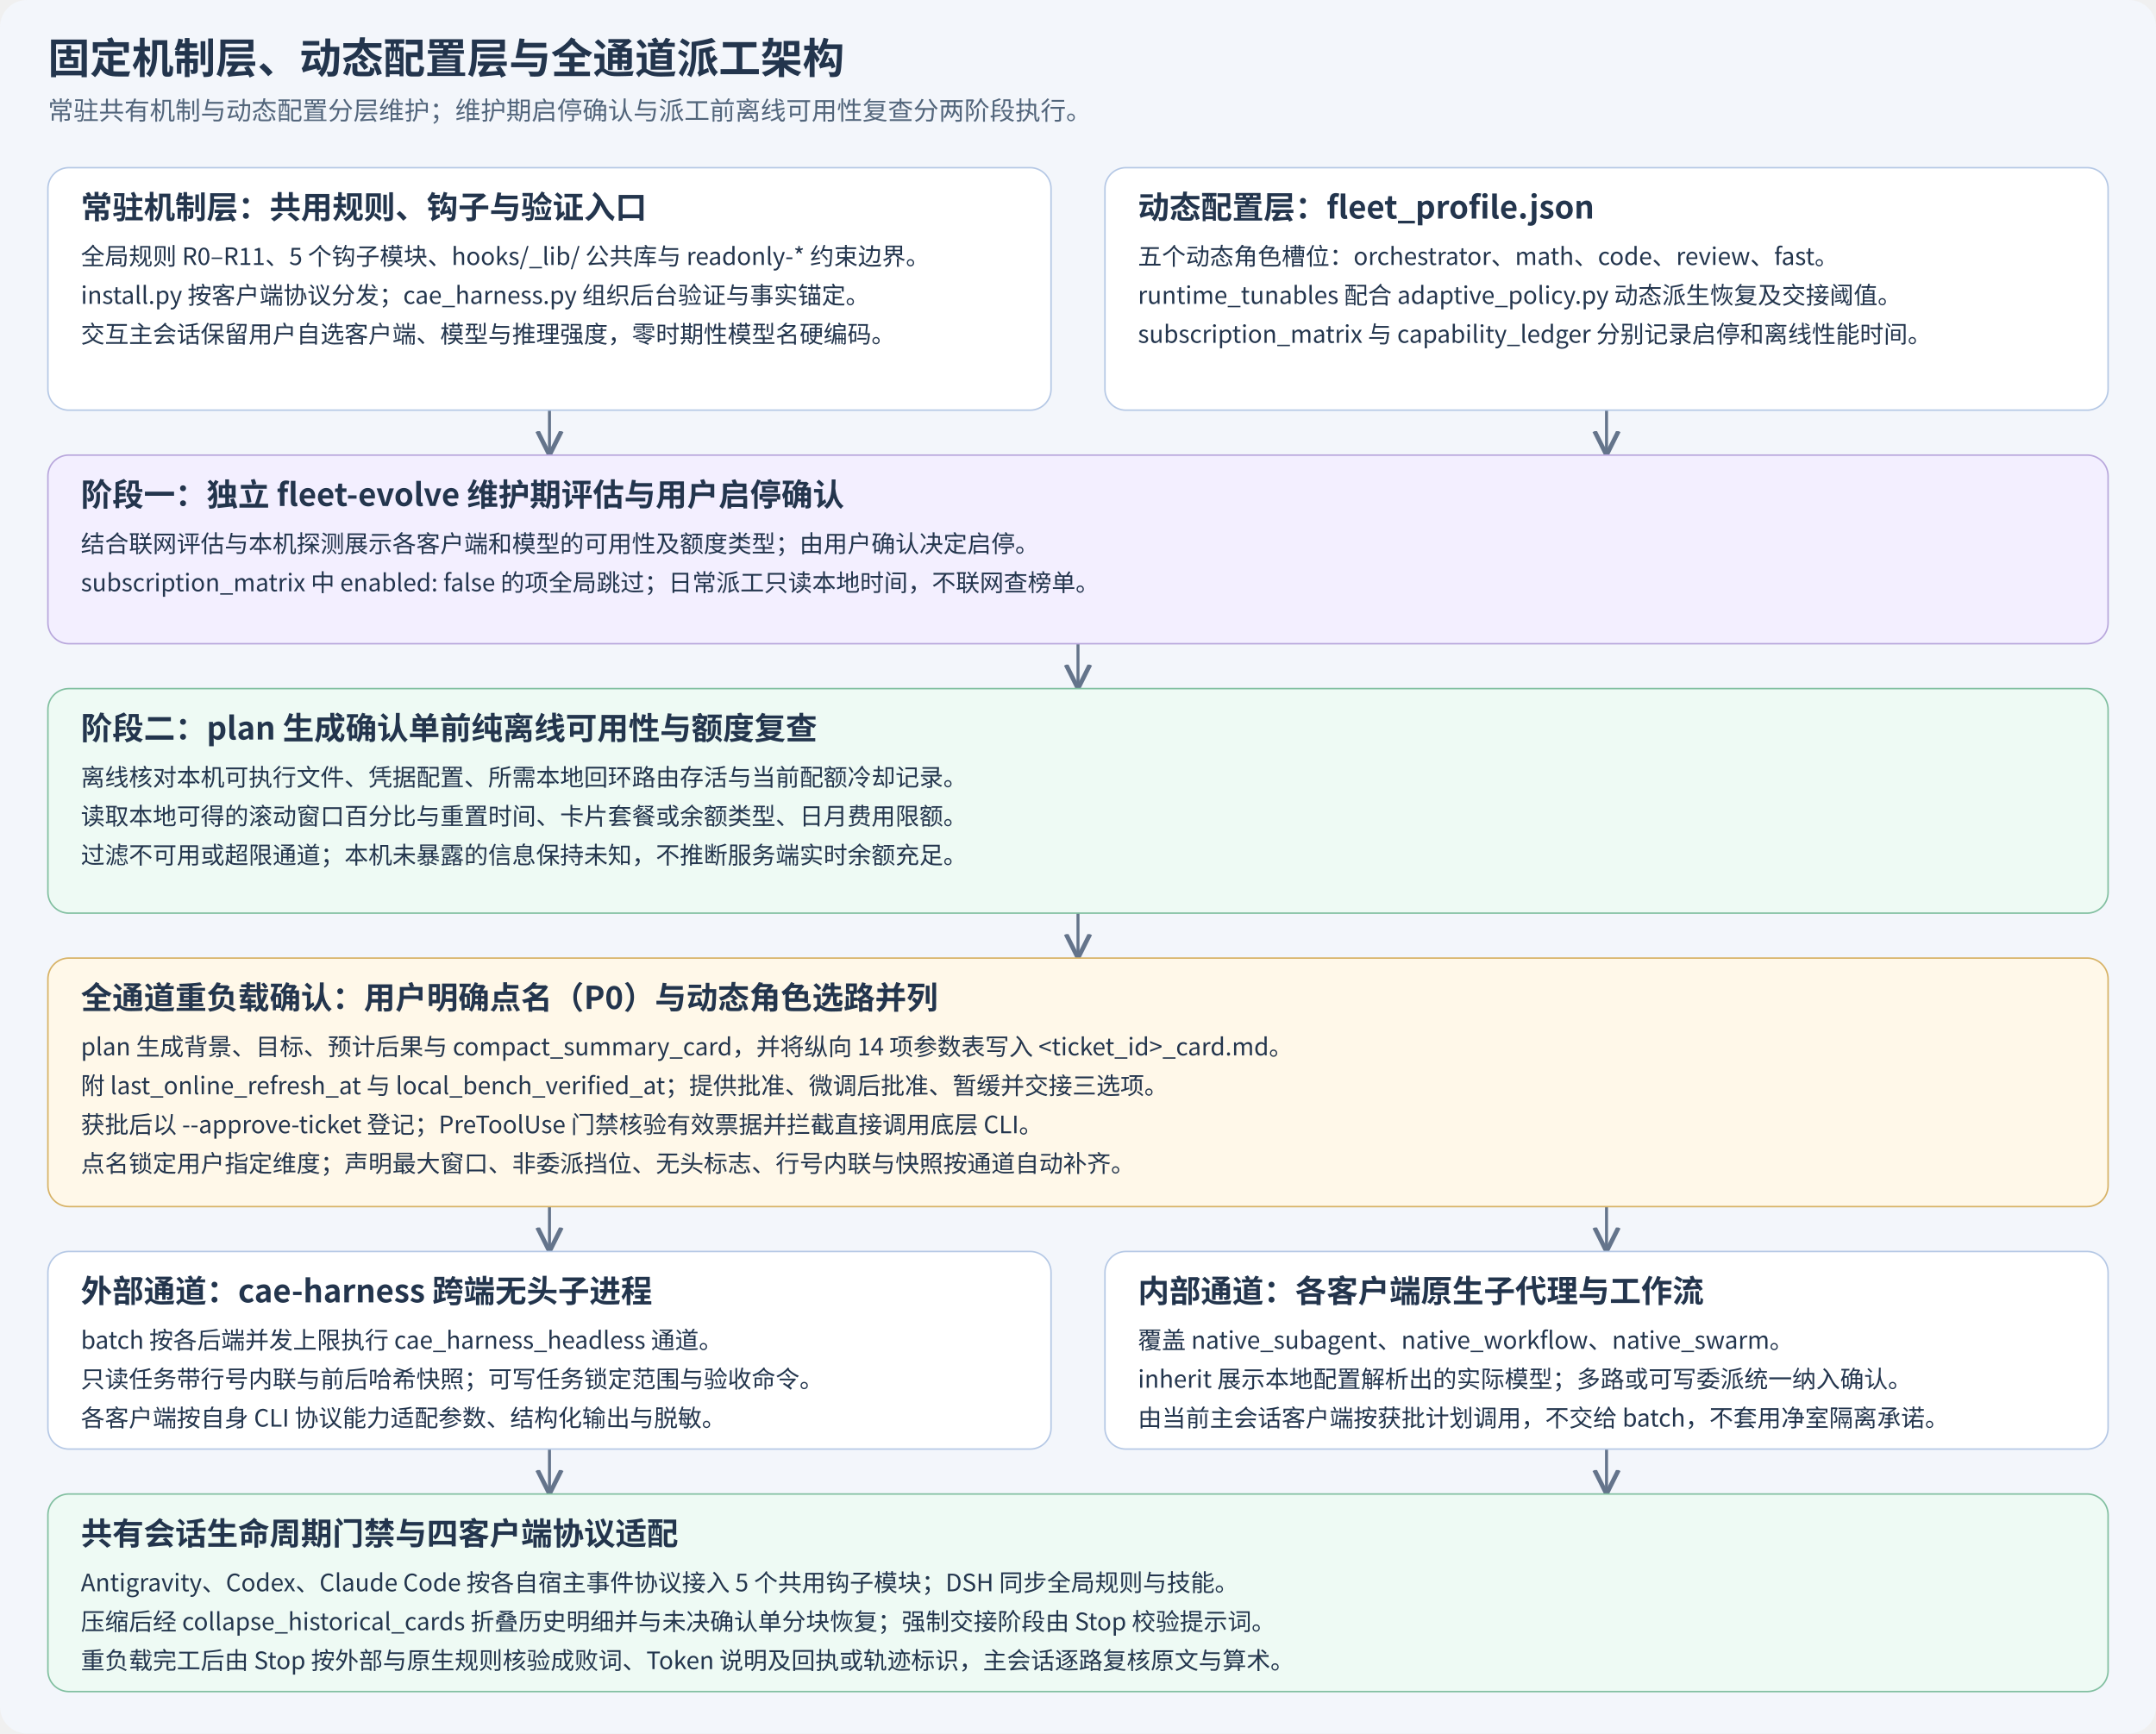
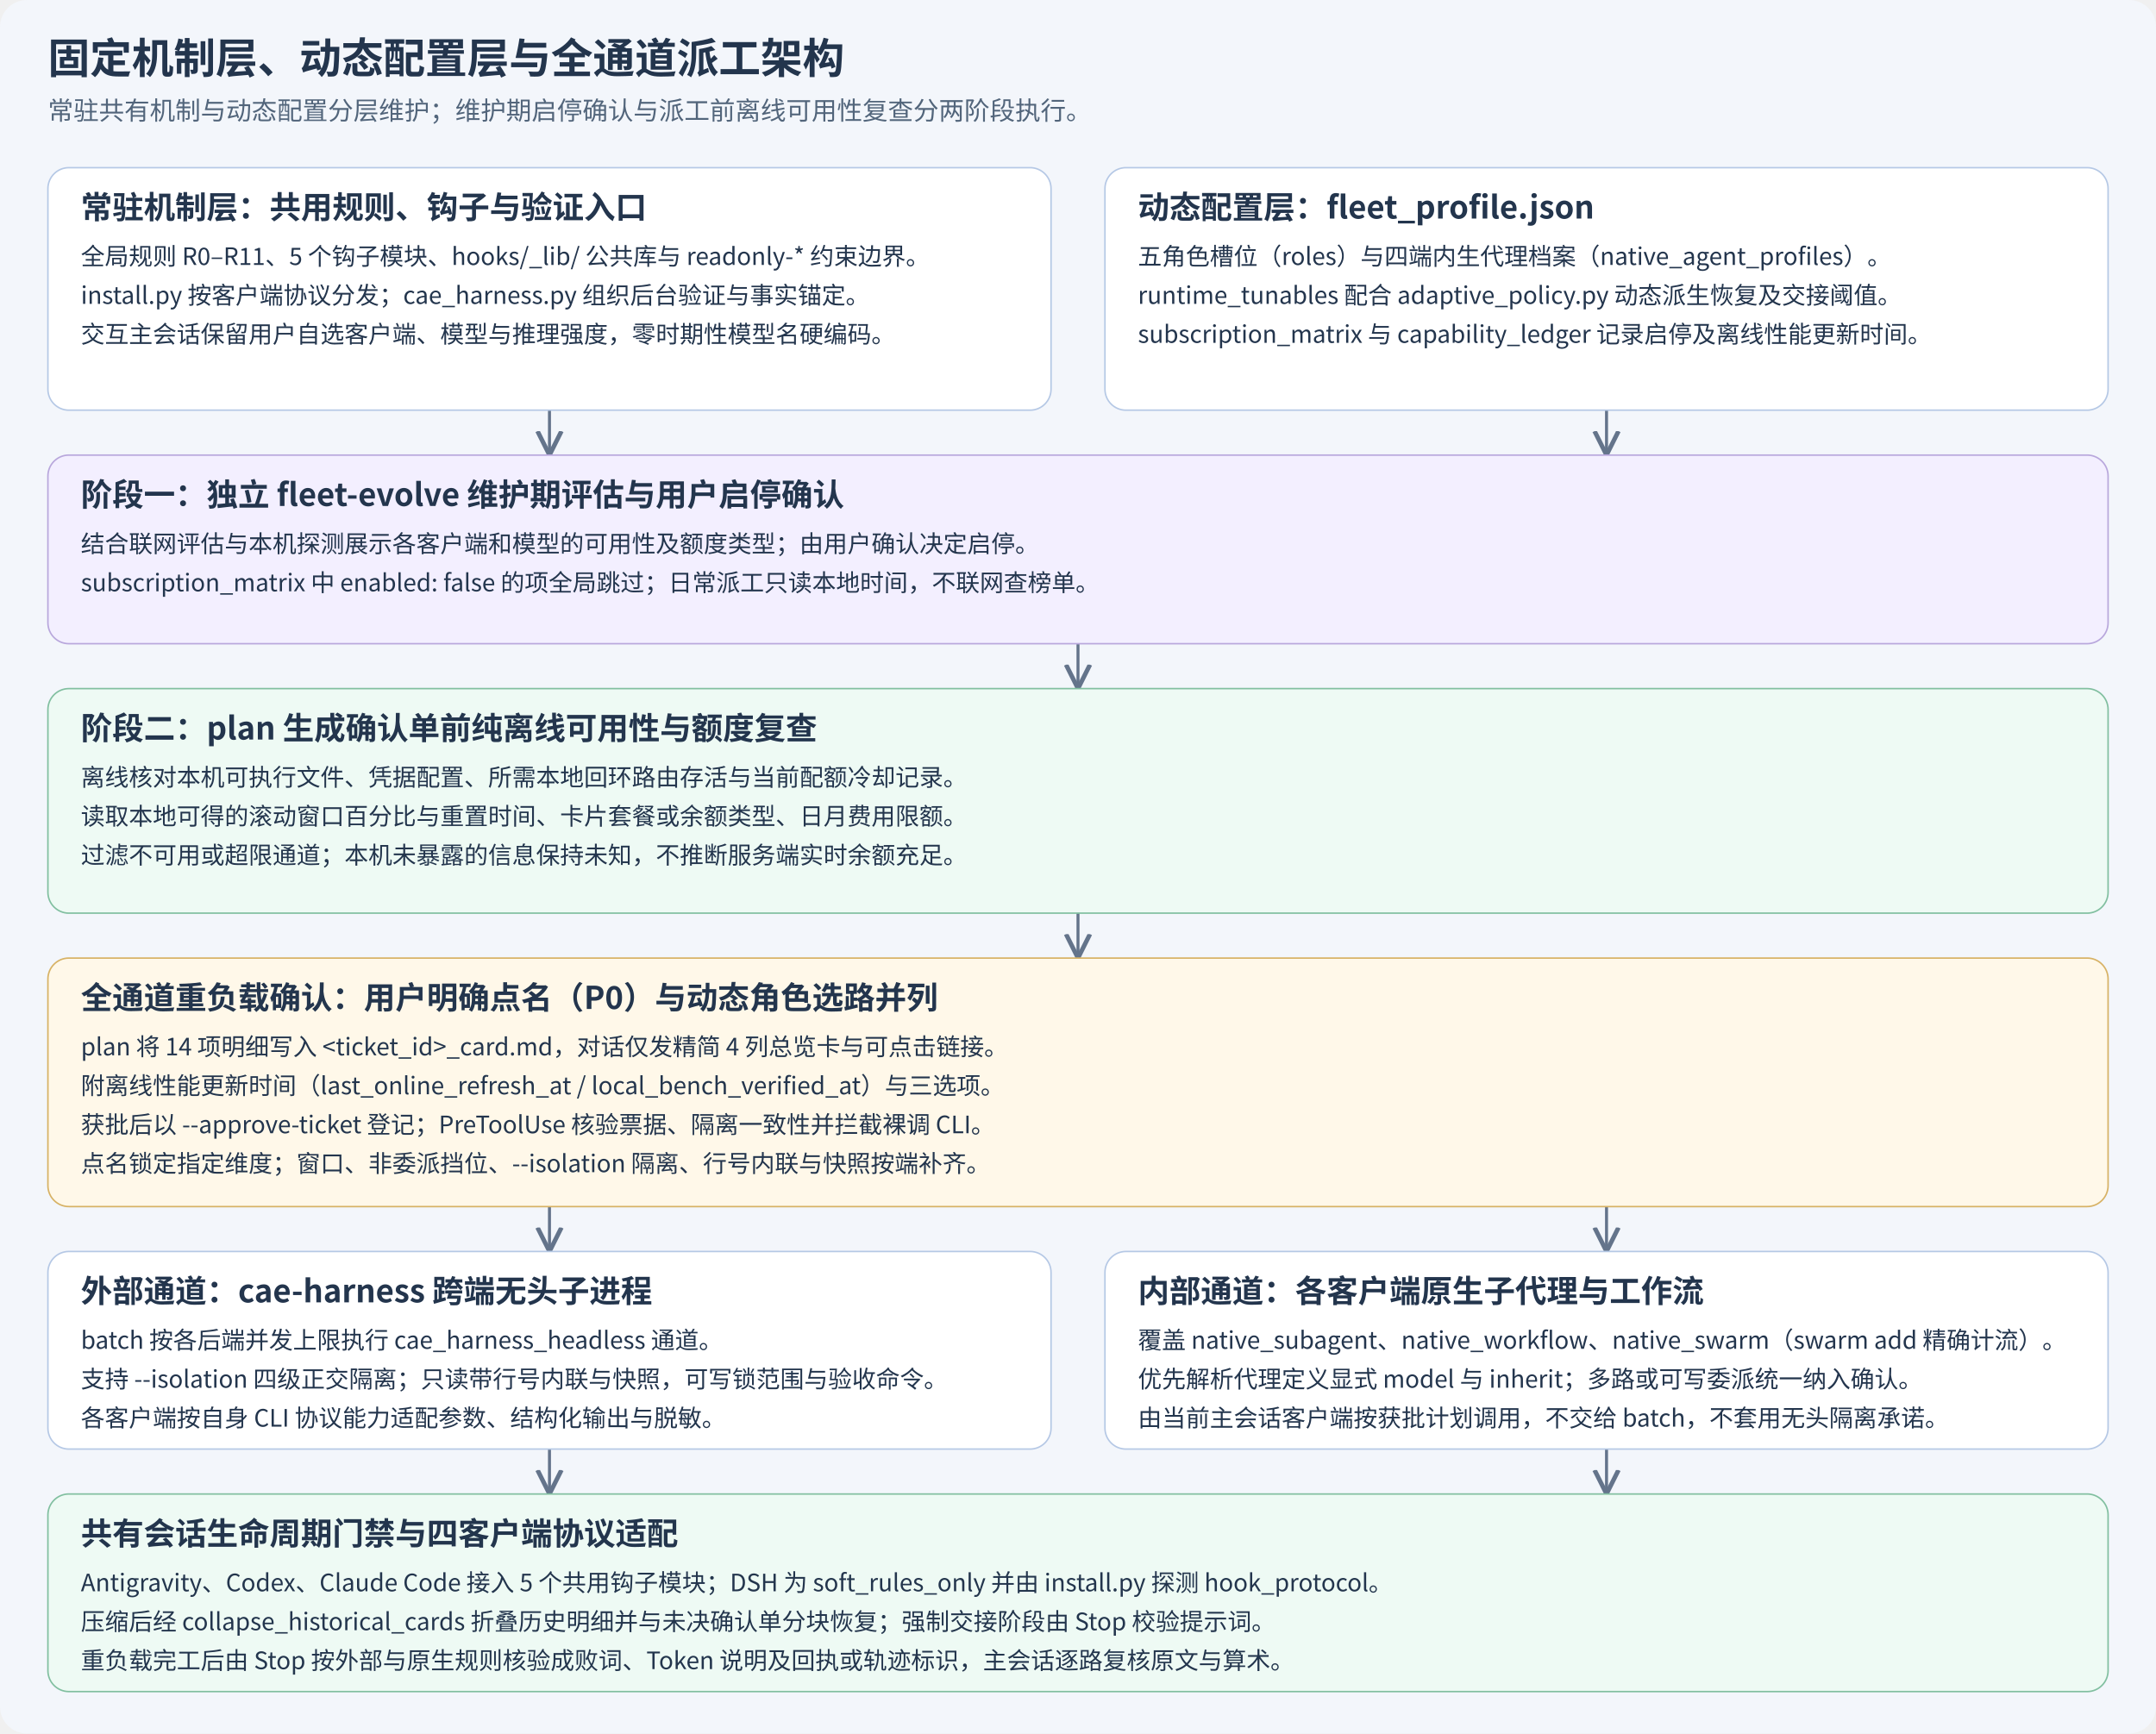
<svg xmlns="http://www.w3.org/2000/svg" width="1440" height="1158" viewBox="0 0 1440 1158" role="img" aria-labelledby="title desc">
  <defs>
    <marker id="arrow" markerWidth="10" markerHeight="10" refX="8" refY="5" orient="auto">
      <path d="M 0 1 L 8 5 L 0 9" fill="none" stroke="#64748b" stroke-width="1.5" />
    </marker>
  </defs>
  <style>text { font-family: "Microsoft YaHei", "Noto Sans CJK SC", sans-serif; fill: #23354d; } .title { font-size: 28px; font-weight: 700; } .subtitle { font-size: 17px; fill: #52657b; } .heading { font-size: 21px; font-weight: 700; } .body { font-size: 16px; } .link { fill: none; stroke: #64748b; stroke-width: 2; marker-end: url(#arrow); }</style>
  <rect width="1440" height="1158" rx="18" fill="#f3f6fb" />
  <text x="32" y="49" class="title">固定机制层、动态配置层与全通道派工架构</text>
  <text x="32" y="80" class="subtitle">常驻共有机制与动态配置分层维护；维护期启停确认与派工前离线可用性复查分两阶段执行。</text>
  <path class="link" d="M 367 274 L 367 304" />
  <path class="link" d="M 1073 274 L 1073 304" />
  <path class="link" d="M 720 430 L 720 460" />
  <path class="link" d="M 720 610 L 720 640" />
  <path class="link" d="M 367 806 L 367 836" />
  <path class="link" d="M 1073 806 L 1073 836" />
  <path class="link" d="M 367 968 L 367 998" />
  <path class="link" d="M 1073 968 L 1073 998" />
  <g>
    <rect x="32" y="112" width="670" height="162" rx="14" fill="#ffffff" stroke="#b5c8e5" />
    <text x="54" y="146" class="heading">常驻机制层：共用规则、钩子与验证入口</text>
    <text x="54" y="177" class="body">全局规则 R0–R11、5 个钩子模块、hooks/_lib/ 公共库与 readonly-* 约束边界。</text>
    <text x="54" y="203" class="body">install.py 按客户端协议分发；cae_harness.py 组织后台验证与事实锚定。</text>
    <text x="54" y="229" class="body">交互主会话保留用户自选客户端、模型与推理强度，零时期性模型名硬编码。</text>
  </g>
  <g>
    <rect x="738" y="112" width="670" height="162" rx="14" fill="#ffffff" stroke="#b5c8e5" />
    <text x="760" y="146" class="heading">动态配置层：fleet_profile.json</text>
-     <text x="760" y="177" class="body">五个动态角色槽位：orchestrator、math、code、review、fast。</text>
+     <text x="760" y="177" class="body">五角色槽位（roles）与四端内生代理档案（native_agent_profiles）。</text>
    <text x="760" y="203" class="body">runtime_tunables 配合 adaptive_policy.py 动态派生恢复及交接阈值。</text>
-     <text x="760" y="229" class="body">subscription_matrix 与 capability_ledger 分别记录启停和离线性能时间。</text>
+     <text x="760" y="229" class="body">subscription_matrix 与 capability_ledger 记录启停及离线性能更新时间。</text>
  </g>
  <g>
    <rect x="32" y="304" width="1376" height="126" rx="14" fill="#f3efff" stroke="#b8a7dc" />
    <text x="54" y="338" class="heading">阶段一：独立 fleet-evolve 维护期评估与用户启停确认</text>
    <text x="54" y="369" class="body">结合联网评估与本机探测展示各客户端和模型的可用性及额度类型；由用户确认决定启停。</text>
    <text x="54" y="395" class="body">subscription_matrix 中 enabled: false 的项全局跳过；日常派工只读本地时间，不联网查榜单。</text>
  </g>
  <g>
    <rect x="32" y="460" width="1376" height="150" rx="14" fill="#eefaf4" stroke="#81bfa0" />
    <text x="54" y="494" class="heading">阶段二：plan 生成确认单前纯离线可用性与额度复查</text>
    <text x="54" y="525" class="body">离线核对本机可执行文件、凭据配置、所需本地回环路由存活与当前配额冷却记录。</text>
    <text x="54" y="551" class="body">读取本地可得的滚动窗口百分比与重置时间、卡片套餐或余额类型、日月费用限额。</text>
    <text x="54" y="577" class="body">过滤不可用或超限通道；本机未暴露的信息保持未知，不推断服务端实时余额充足。</text>
  </g>
  <g>
    <rect x="32" y="640" width="1376" height="166" rx="14" fill="#fff8e9" stroke="#d7b265" />
    <text x="54" y="674" class="heading">全通道重负载确认：用户明确点名（P0）与动态角色选路并列</text>
-     <text x="54" y="705" class="body">plan 生成背景、目标、预计后果与 compact_summary_card，并将纵向 14 项参数表写入 &lt;ticket_id&gt;_card.md。</text>
-     <text x="54" y="731" class="body">附 last_online_refresh_at 与 local_bench_verified_at；提供批准、微调后批准、暂缓并交接三选项。</text>
-     <text x="54" y="757" class="body">获批后以 --approve-ticket 登记；PreToolUse 门禁核验有效票据并拦截直接调用底层 CLI。</text>
-     <text x="54" y="783" class="body">点名锁定用户指定维度；声明最大窗口、非委派挡位、无头标志、行号内联与快照按通道自动补齐。</text>
+     <text x="54" y="705" class="body">plan 将 14 项明细写入 &lt;ticket_id&gt;_card.md，对话仅发精简 4 列总览卡与可点击链接。</text>
+     <text x="54" y="731" class="body">附离线性能更新时间（last_online_refresh_at / local_bench_verified_at）与三选项。</text>
+     <text x="54" y="757" class="body">获批后以 --approve-ticket 登记；PreToolUse 核验票据、隔离一致性并拦截裸调 CLI。</text>
+     <text x="54" y="783" class="body">点名锁定指定维度；窗口、非委派挡位、--isolation 隔离、行号内联与快照按端补齐。</text>
  </g>
  <g>
    <rect x="32" y="836" width="670" height="132" rx="14" fill="#ffffff" stroke="#b5c8e5" />
    <text x="54" y="870" class="heading">外部通道：cae-harness 跨端无头子进程</text>
    <text x="54" y="901" class="body">batch 按各后端并发上限执行 cae_harness_headless 通道。</text>
-     <text x="54" y="927" class="body">只读任务带行号内联与前后哈希快照；可写任务锁定范围与验收命令。</text>
+     <text x="54" y="927" class="body">支持 --isolation 四级正交隔离；只读带行号内联与快照，可写锁范围与验收命令。</text>
    <text x="54" y="953" class="body">各客户端按自身 CLI 协议能力适配参数、结构化输出与脱敏。</text>
  </g>
  <g>
    <rect x="738" y="836" width="670" height="132" rx="14" fill="#ffffff" stroke="#b5c8e5" />
    <text x="760" y="870" class="heading">内部通道：各客户端原生子代理与工作流</text>
-     <text x="760" y="901" class="body">覆盖 native_subagent、native_workflow、native_swarm。</text>
-     <text x="760" y="927" class="body">inherit 展示本地配置解析出的实际模型；多路或可写委派统一纳入确认。</text>
-     <text x="760" y="953" class="body">由当前主会话客户端按获批计划调用，不交给 batch，不套用净室隔离承诺。</text>
+     <text x="760" y="901" class="body">覆盖 native_subagent、native_workflow、native_swarm（swarm add 精确计流）。</text>
+     <text x="760" y="927" class="body">优先解析代理定义显式 model 与 inherit；多路或可写委派统一纳入确认。</text>
+     <text x="760" y="953" class="body">由当前主会话客户端按获批计划调用，不交给 batch，不套用无头隔离承诺。</text>
  </g>
  <g>
    <rect x="32" y="998" width="1376" height="132" rx="14" fill="#eefaf4" stroke="#81bfa0" />
    <text x="54" y="1032" class="heading">共有会话生命周期门禁与四客户端协议适配</text>
-     <text x="54" y="1063" class="body">Antigravity、Codex、Claude Code 按各自宿主事件协议接入 5 个共用钩子模块；DSH 同步全局规则与技能。</text>
+     <text x="54" y="1063" class="body">Antigravity、Codex、Claude Code 接入 5 个共用钩子模块；DSH 为 soft_rules_only 并由 install.py 探测 hook_protocol。</text>
    <text x="54" y="1089" class="body">压缩后经 collapse_historical_cards 折叠历史明细并与未决确认单分块恢复；强制交接阶段由 Stop 校验提示词。</text>
    <text x="54" y="1115" class="body">重负载完工后由 Stop 按外部与原生规则核验成败词、Token 说明及回执或轨迹标识，主会话逐路复核原文与算术。</text>
  </g>
</svg>
